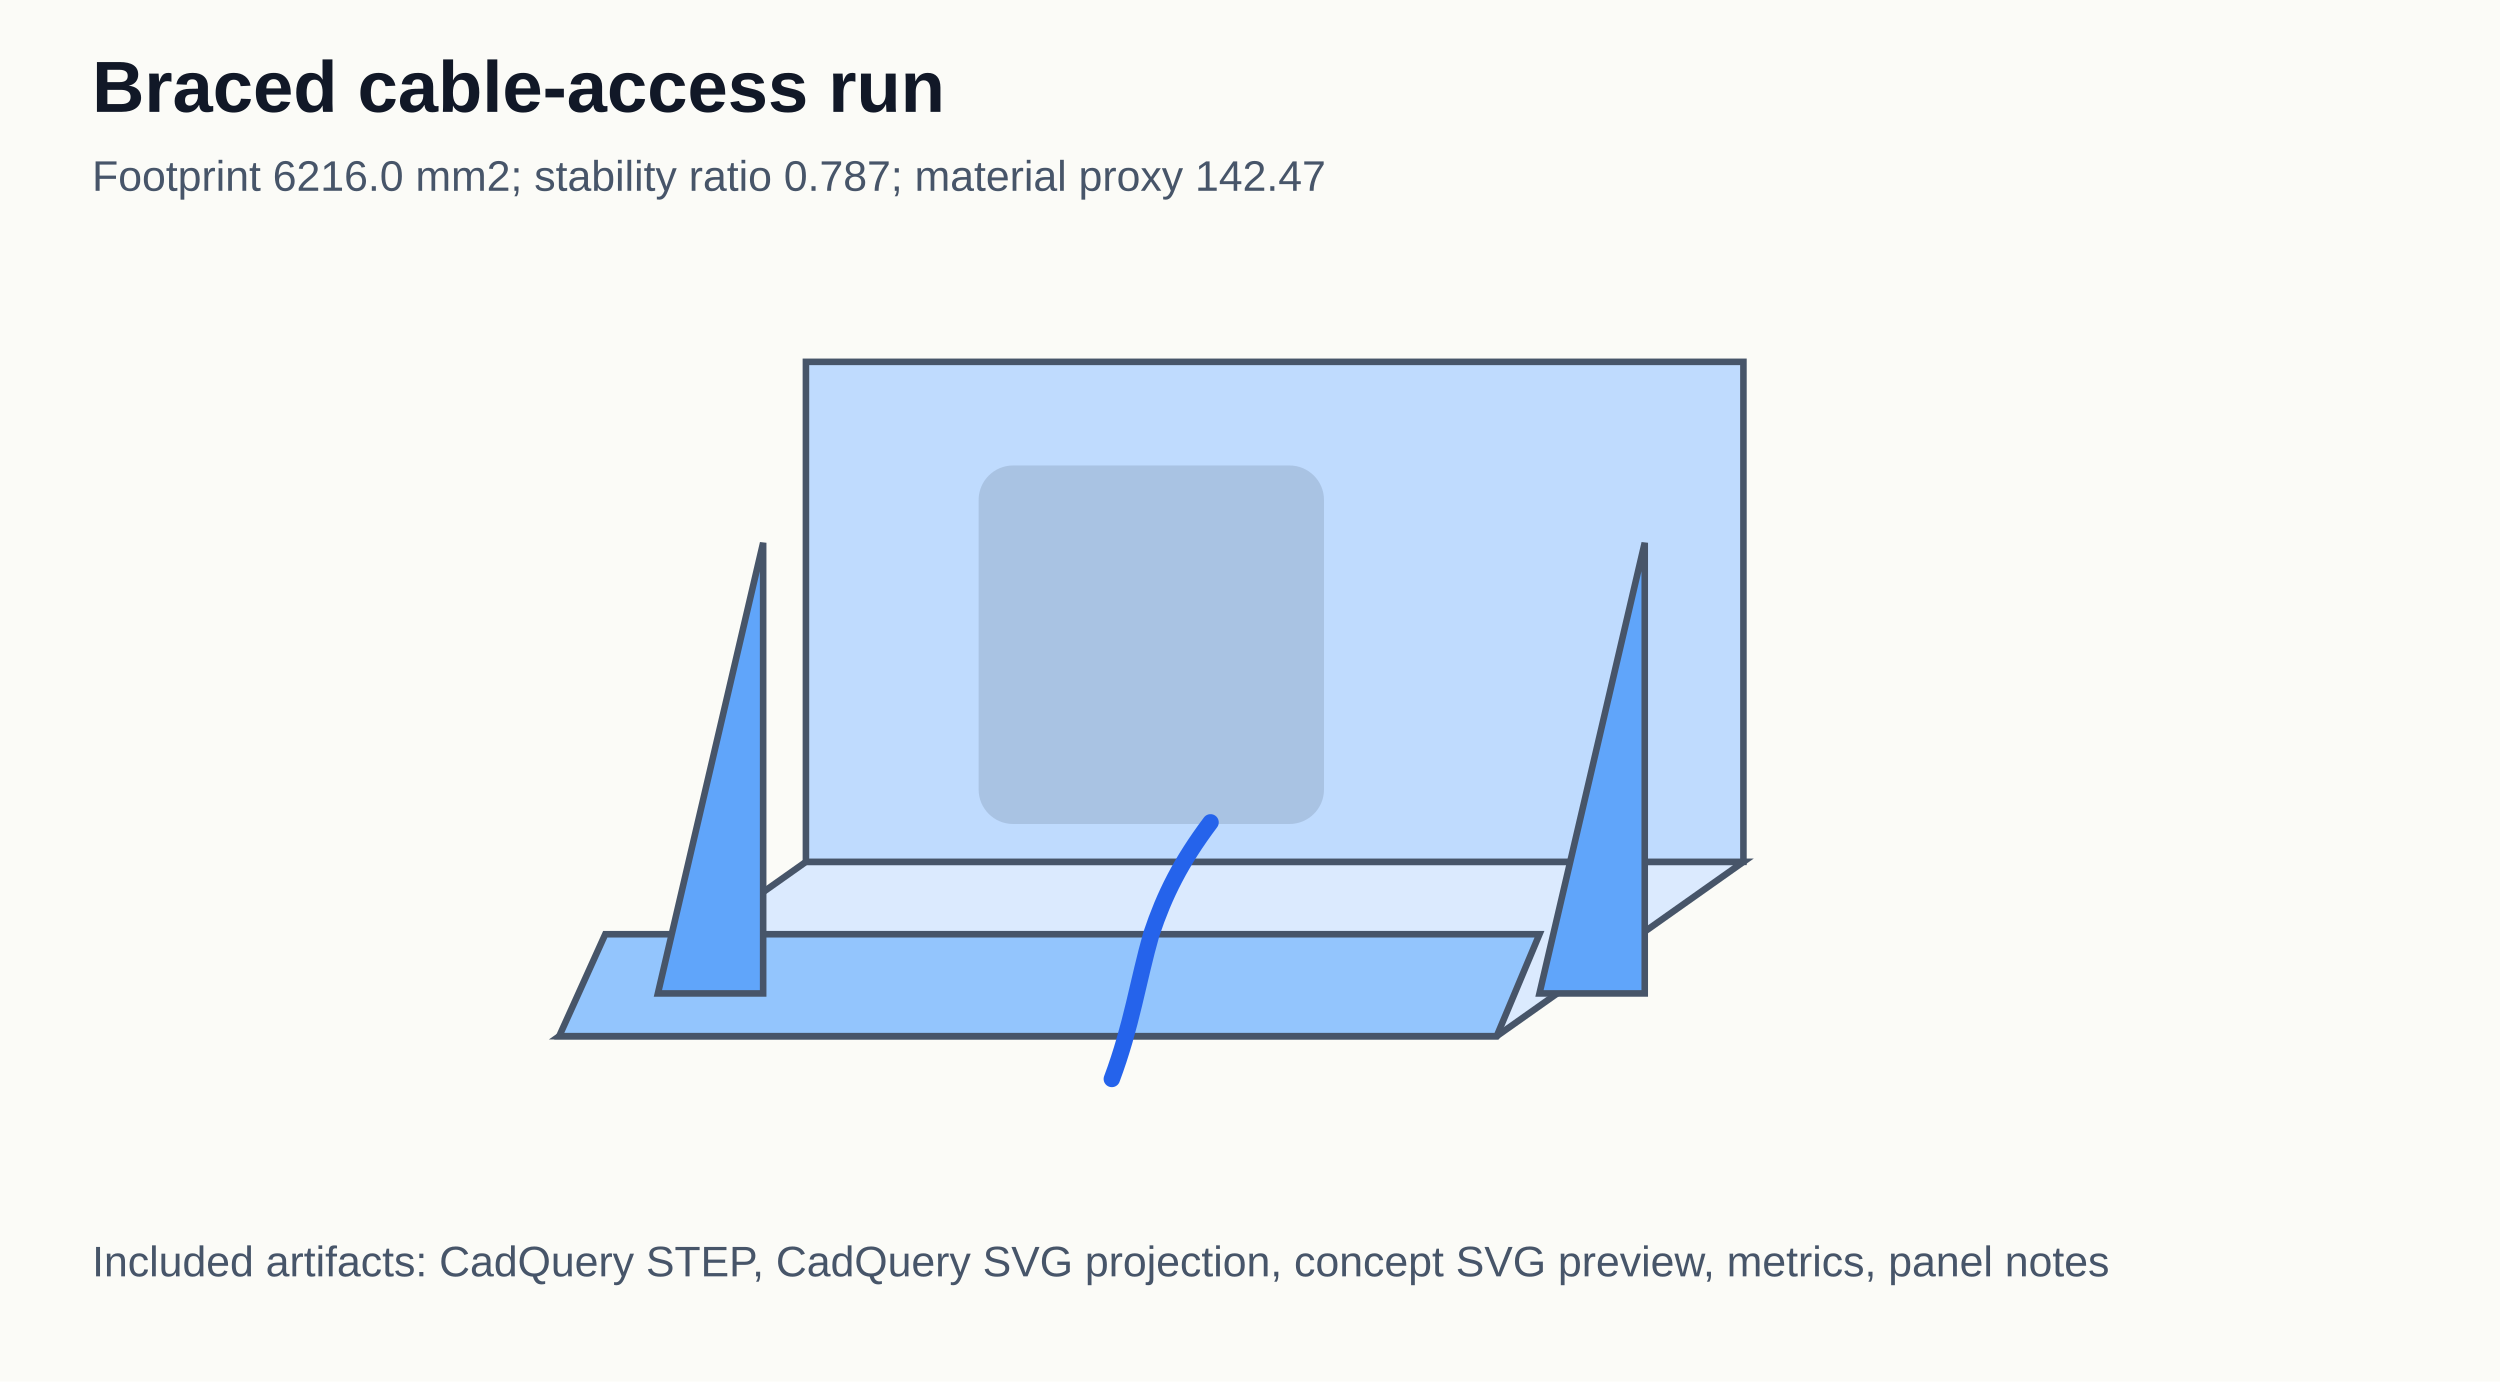
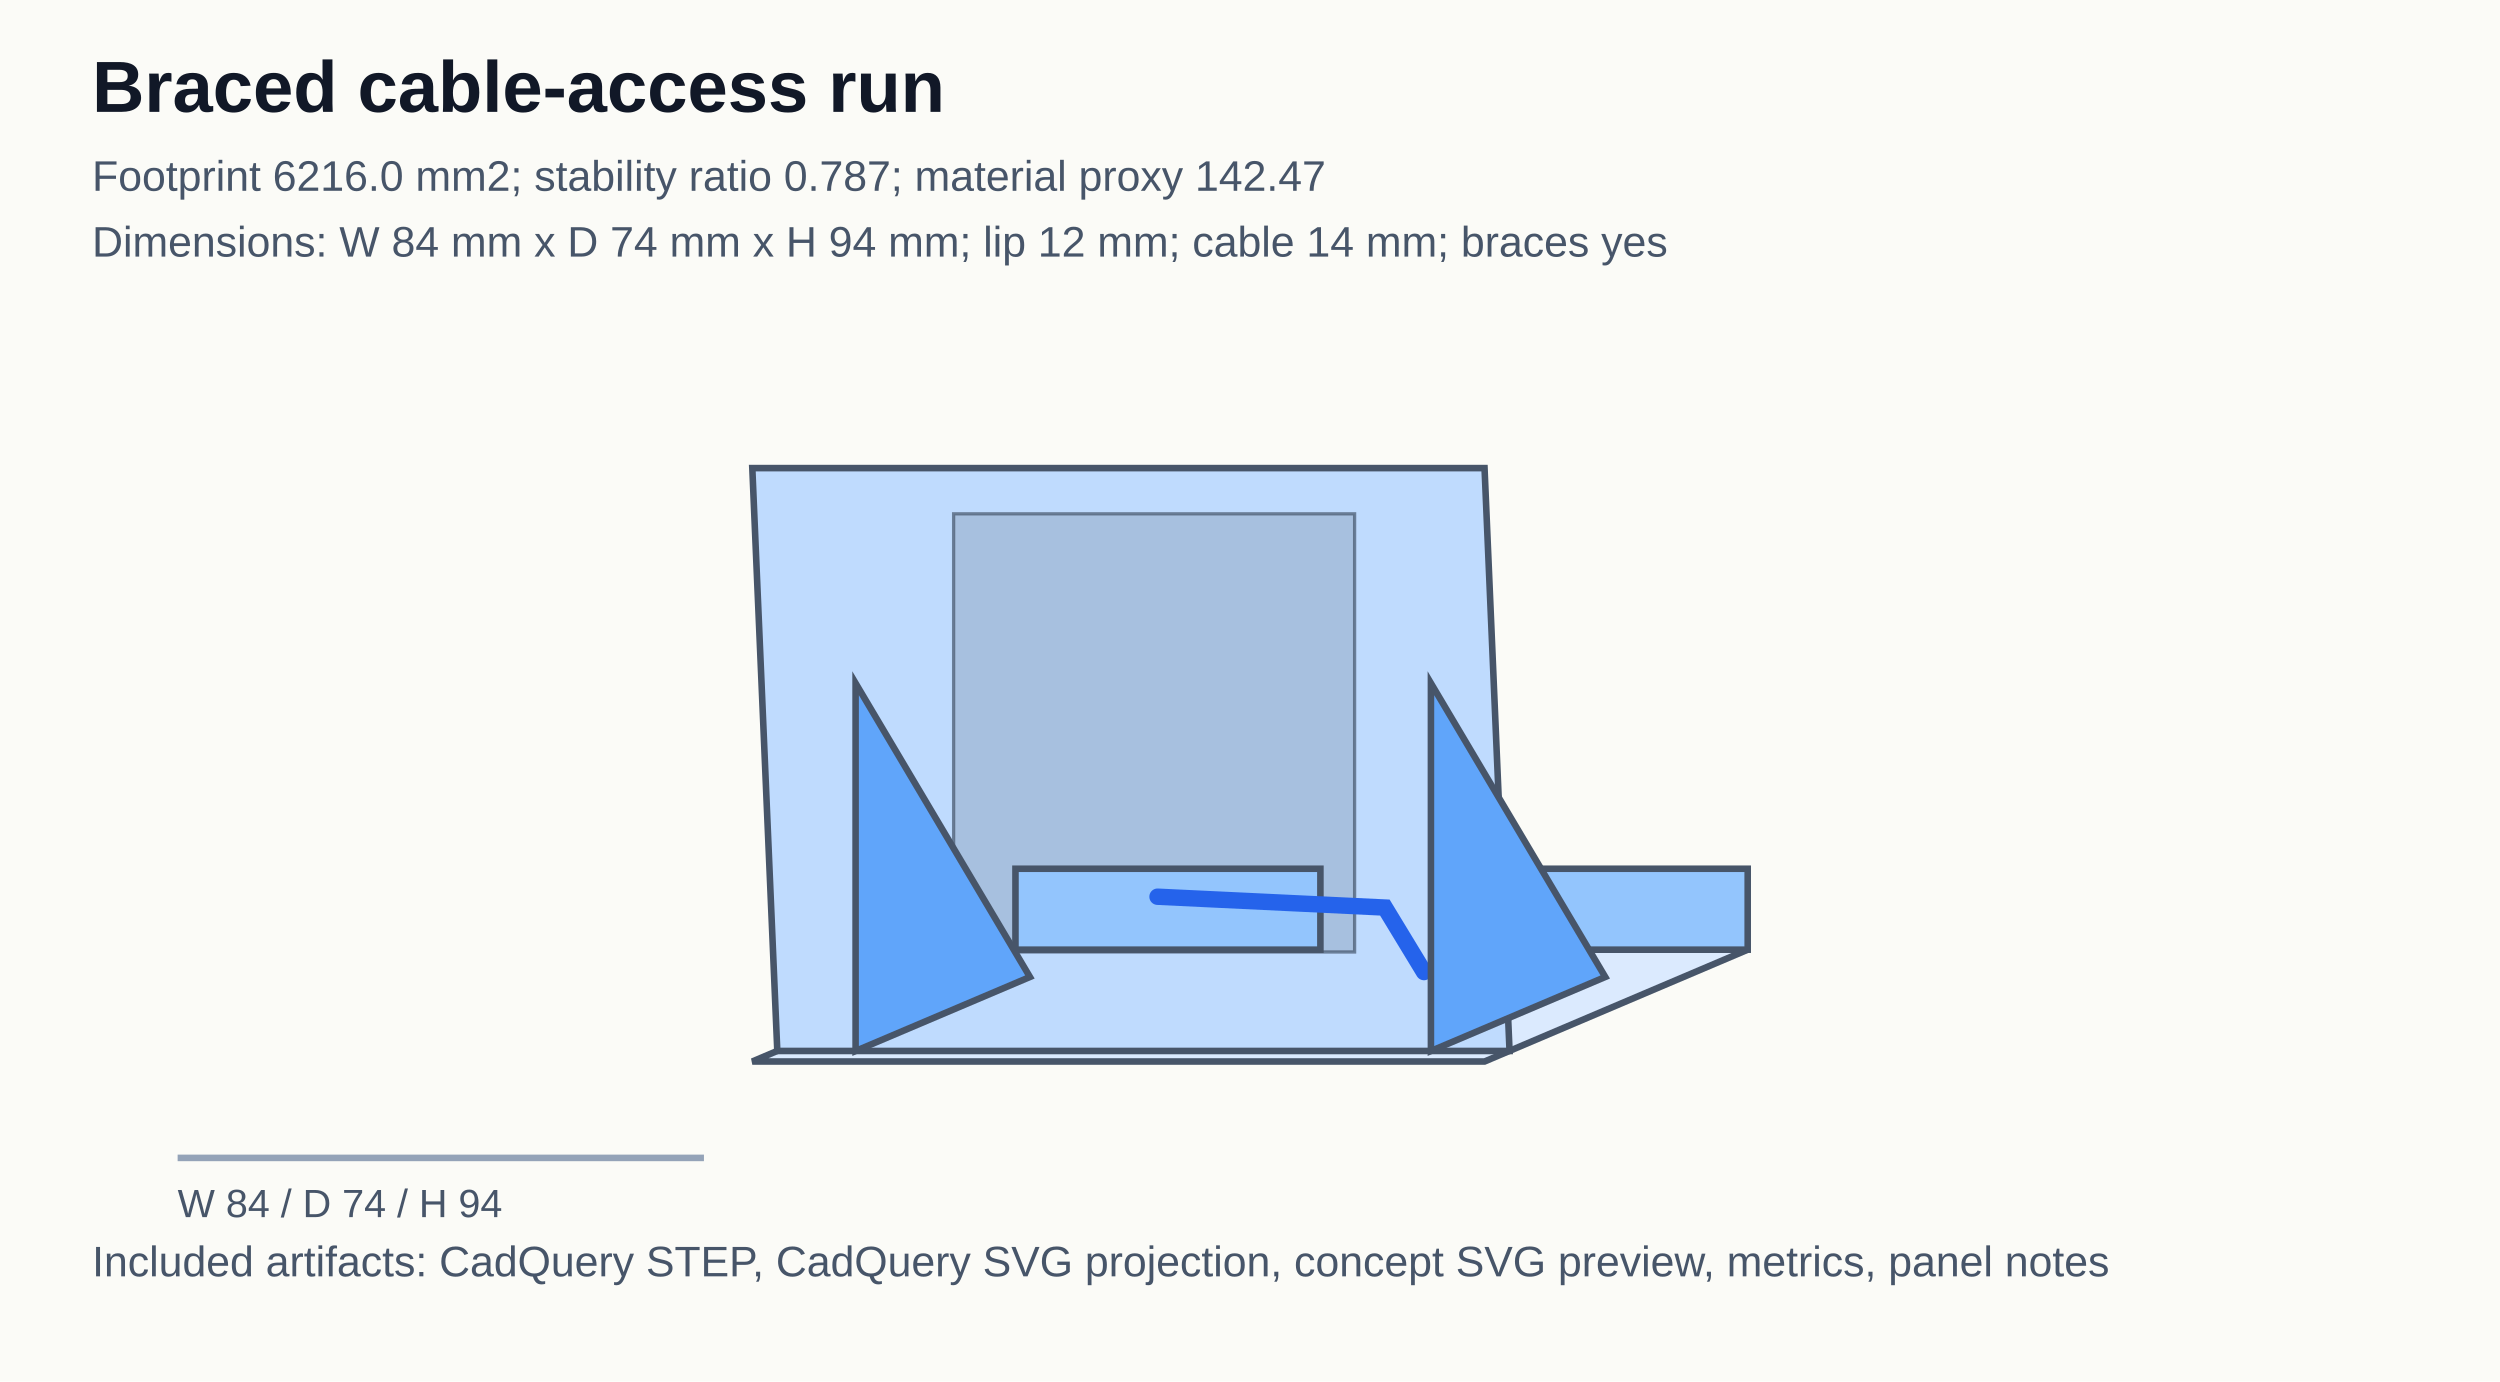
<svg xmlns="http://www.w3.org/2000/svg" width="760" height="420" viewBox="0 0 760 420">
  <rect width="760" height="420" fill="#fbfbf7" />
  <text x="28" y="34" font-family="Segoe UI, Arial" font-size="22" font-weight="700" fill="#111827">Braced cable-access run</text>
  <text x="28" y="58" font-family="Segoe UI, Arial" font-size="13" fill="#475569">Footprint 6216.0 mm2; stability ratio 0.787; material proxy 142.47</text>
-   <g transform="translate(350 270)">
-     <polygon points="-180,45 105,45 180,-8 -105,-8" fill="#dbeafe" stroke="#475569" stroke-width="2" />
-     <polygon points="-105,-8 180,-8 180,-160 -105,-160" fill="#bfdbfe" stroke="#475569" stroke-width="2" />
-     <rect x="-52" y="-128" width="104" height="108" rx="10" fill="#334155" opacity="0.16" stroke="#334155" />
-     <polygon points="-180,45 105,45 118,14 -166,14" fill="#93c5fd" stroke="#475569" stroke-width="2" />
-     <path d="M -12 58 C -6 42, -4 28, 0 14 C 4 2, 9 -8, 18 -20" fill="none" stroke="#2563eb" stroke-width="5" stroke-linecap="round" />
-     <polygon points="-150,32 -118,32 -118,-105" fill="#60a5fa" stroke="#475569" stroke-width="2" />
-     <polygon points="118,32 150,32 150,-105" fill="#60a5fa" stroke="#475569" stroke-width="2" />
-   </g>
+   <text x="28" y="78" font-family="Segoe UI, Arial" font-size="13" fill="#475569">Dimensions: W 84 mm x D 74 mm x H 94 mm; lip 12 mm; cable 14 mm; braces yes</text>
+   <polygon points="308.7,288.7 531.3,288.7 451.3,322.7 228.7,322.7" fill="#dbeafe" stroke="#475569" stroke-width="2" />
+   <polygon points="236.3,319.5 458.9,319.5 451.3,142.3 228.7,142.3" fill="#bfdbfe" stroke="#475569" stroke-width="2" />
+   <polygon points="289.9,289.4 411.8,289.4 411.8,156.2 289.9,156.2" fill="#1f293326" stroke="#33415599" stroke-width="1" />
+   <polygon points="308.7,288.7 401.4,288.7 401.4,264.1 308.7,264.1" fill="#93c5fd" stroke="#475569" stroke-width="2" />
+   <polygon points="438.5,288.7 531.3,288.7 531.3,264.1 438.5,264.1" fill="#93c5fd" stroke="#475569" stroke-width="2" />
+   <path d="M 432.9 295.5 L 421.0 275.9 L 351.9 272.6" fill="none" stroke="#2563eb" stroke-width="5" stroke-linecap="round" />
+   <polygon points="313.1,297.0 260.1,319.5 260.1,207.7" fill="#60a5fa" stroke="#475569" stroke-width="2" />
+   <polygon points="488.0,297.0 435.0,319.5 435.0,207.7" fill="#60a5fa" stroke="#475569" stroke-width="2" />
+   <line x1="54" y1="352" x2="214" y2="352" stroke="#94a3b8" stroke-width="2" />
+   <text x="54" y="370" font-family="Segoe UI, Arial" font-size="12" fill="#475569">W 84 / D 74 / H 94</text>
  <text x="28" y="388" font-family="Segoe UI, Arial" font-size="13" fill="#475569">Included artifacts: CadQuery STEP, CadQuery SVG projection, concept SVG preview, metrics, panel notes</text>
</svg>
